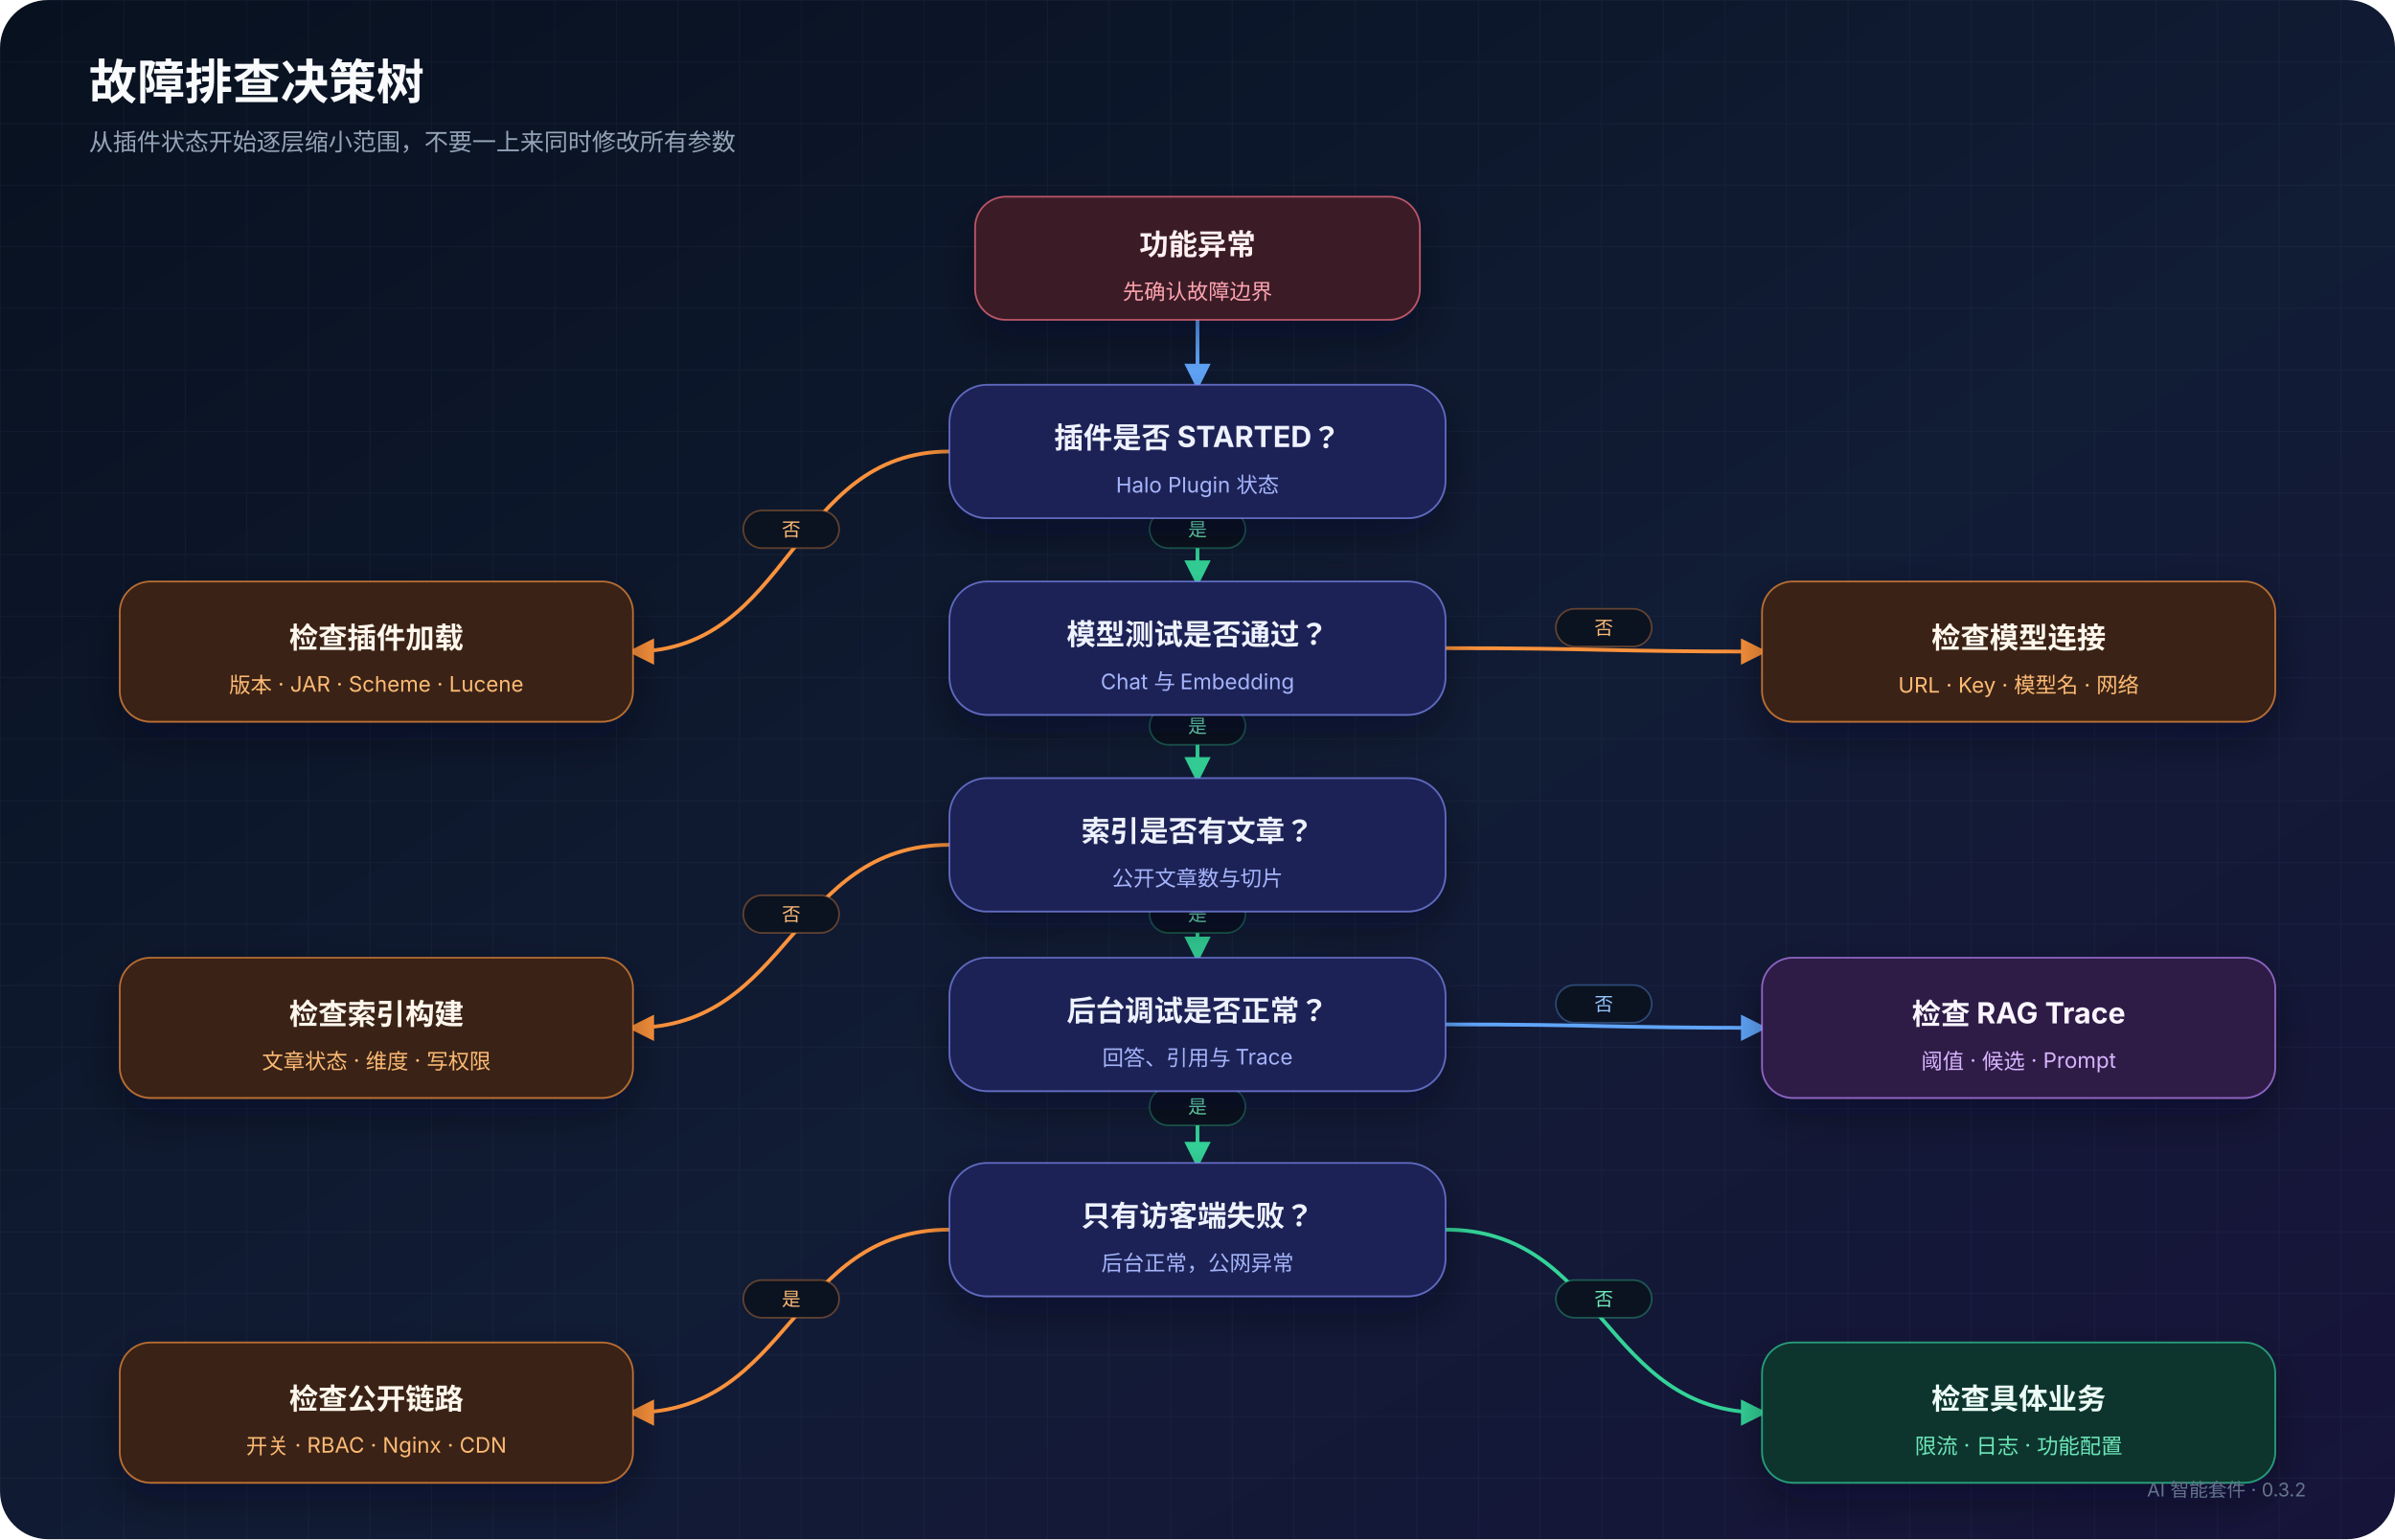
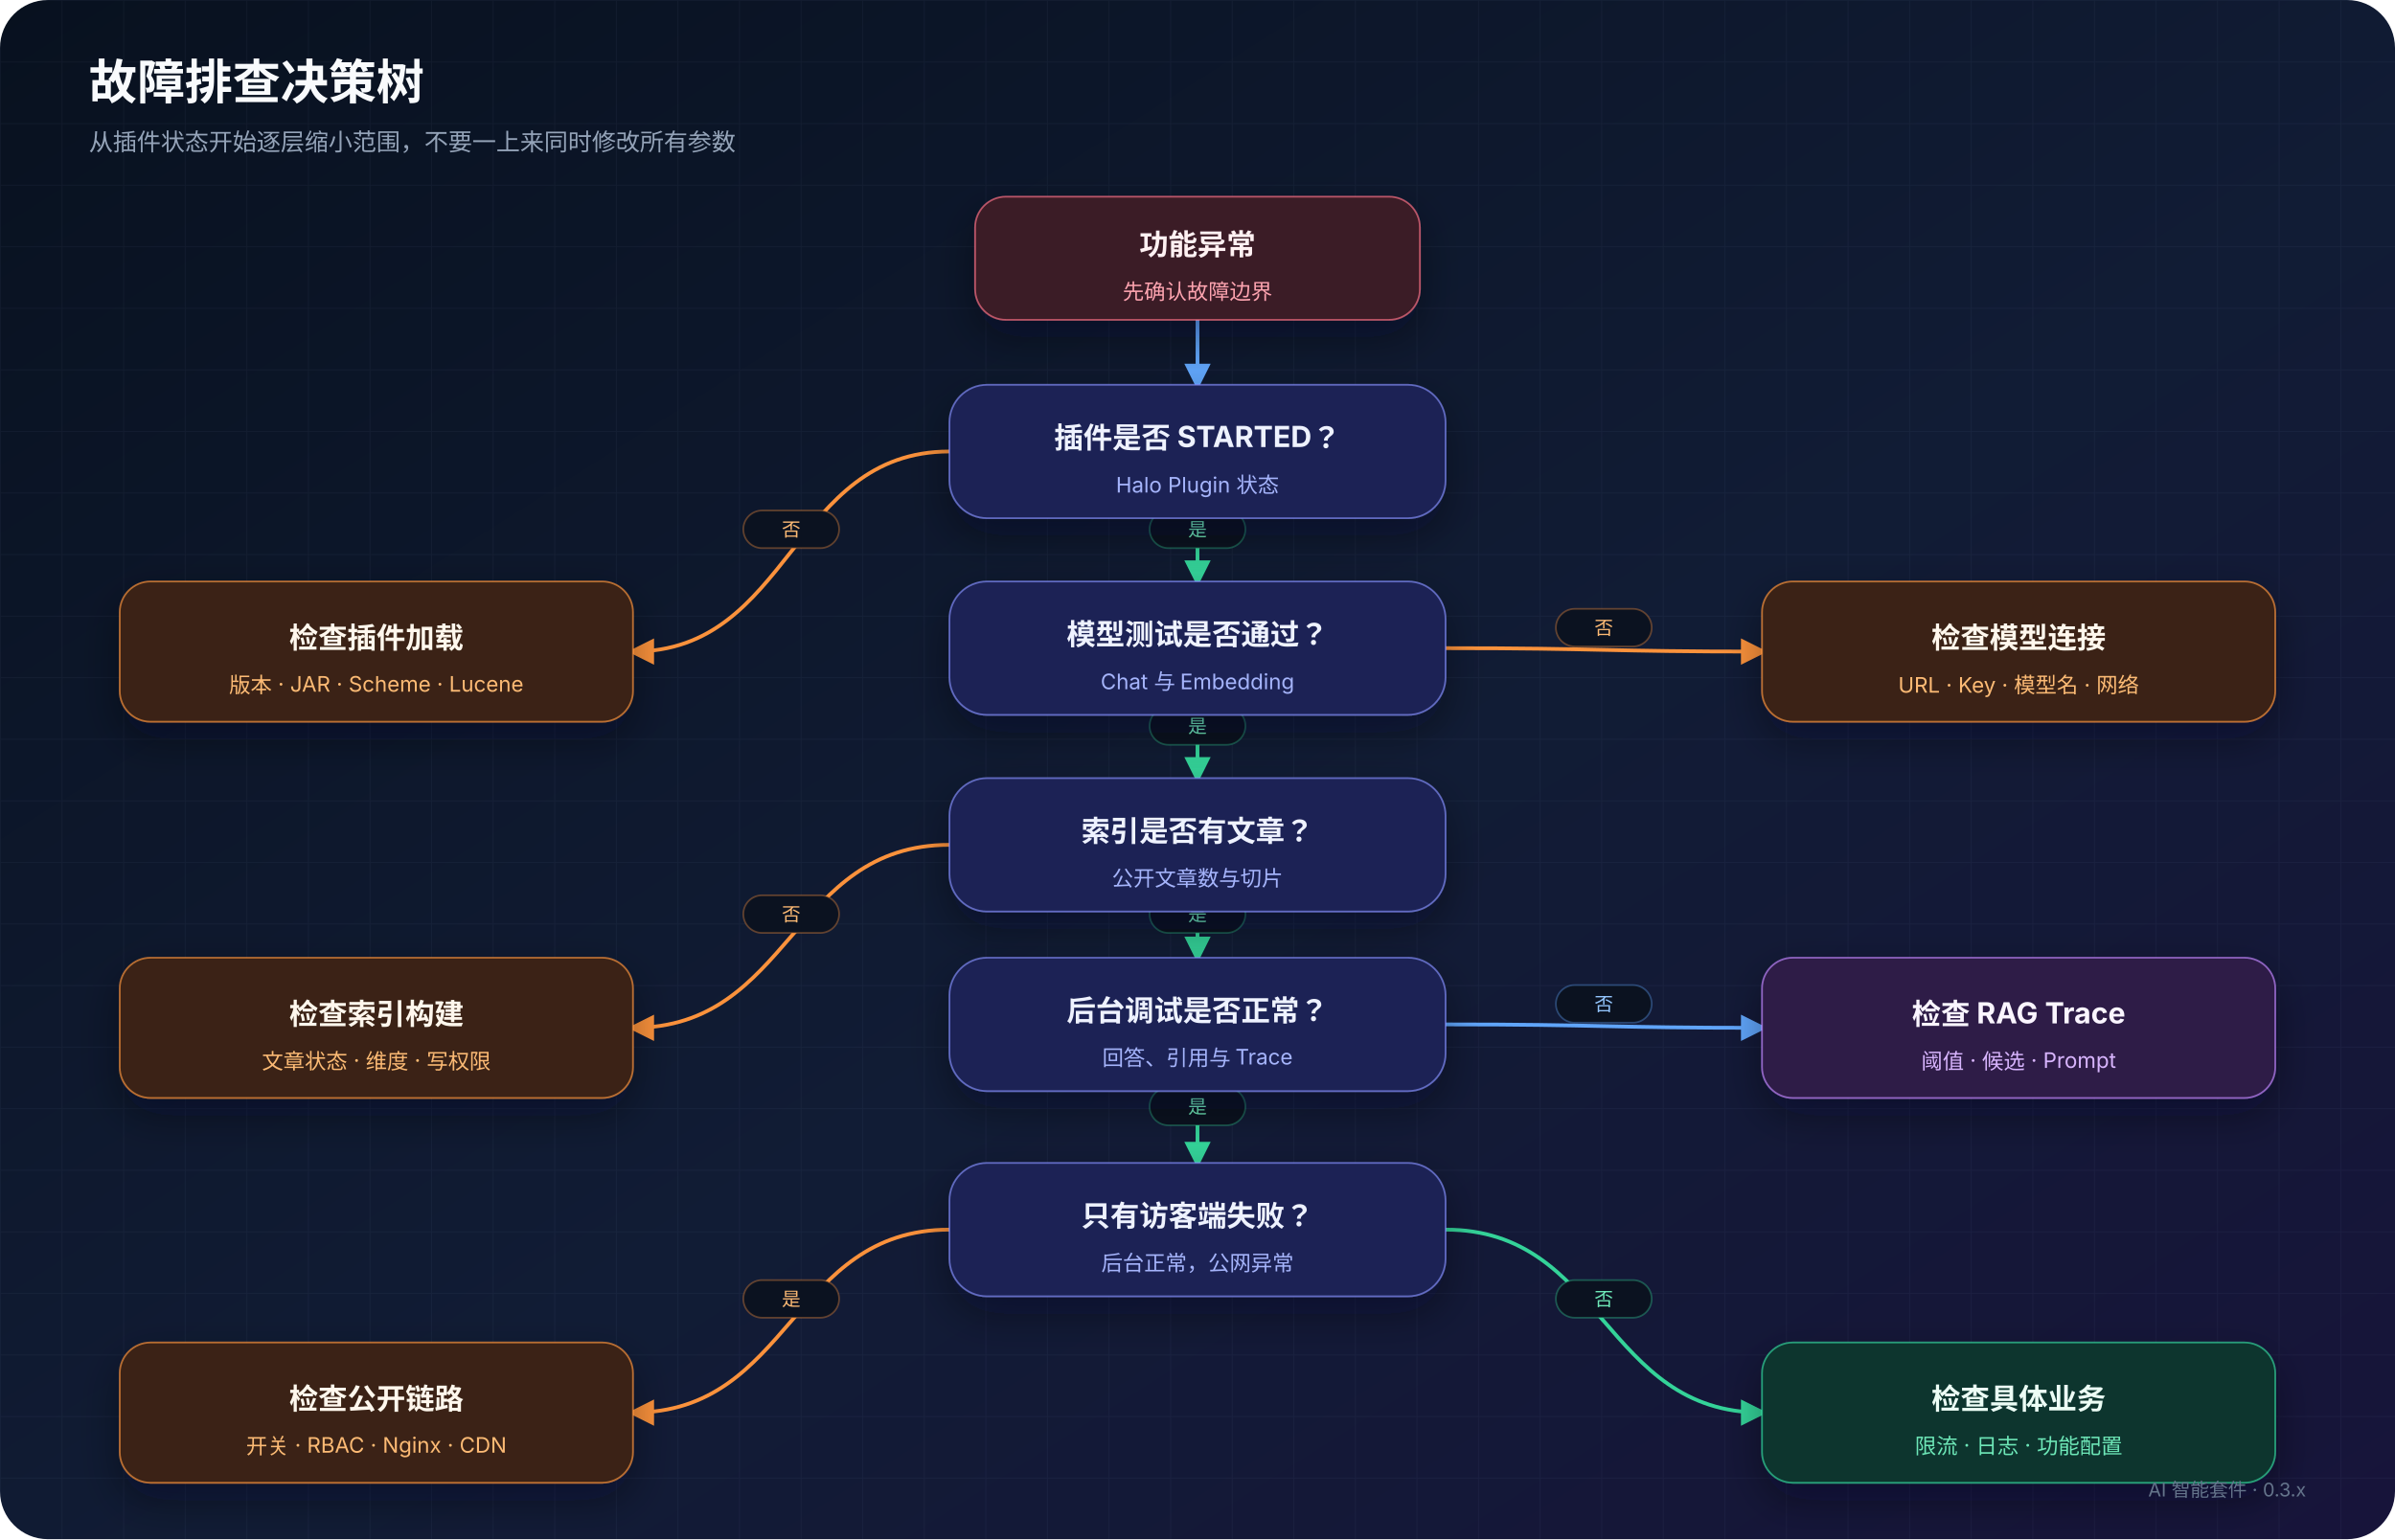
<svg xmlns="http://www.w3.org/2000/svg" width="1400" height="900" viewBox="0 0 1400 900" fill="none" role="img" aria-labelledby="diagram-title diagram-desc" preserveAspectRatio="xMidYMid meet">
  <defs>
    <linearGradient id="bg" x1="0" y1="0" x2="1" y2="1">
      <stop stop-color="#08111F" />
      <stop offset=".55" stop-color="#111C35" />
      <stop offset="1" stop-color="#17143A" />
    </linearGradient>
    <pattern id="grid" width="36" height="36" patternUnits="userSpaceOnUse">
      <path d="M36 0H0V36" fill="none" stroke="#C7D2FE" stroke-opacity=".045" />
    </pattern>
    <filter id="shadow" x="-25%" y="-30%" width="150%" height="170%">
      <feDropShadow dx="0" dy="10" stdDeviation="12" flood-color="#020617" flood-opacity=".38" />
    </filter>
    <marker id="arrow" viewBox="0 0 10 10" refX="8" refY="5" markerWidth="7" markerHeight="7" orient="auto">
      <path d="M0 0L10 5L0 10Z" fill="#60A5FA" />
    </marker>
    <marker id="arrowGreen" viewBox="0 0 10 10" refX="8" refY="5" markerWidth="7" markerHeight="7" orient="auto">
      <path d="M0 0L10 5L0 10Z" fill="#34D399" />
    </marker>
    <marker id="arrowOrange" viewBox="0 0 10 10" refX="8" refY="5" markerWidth="7" markerHeight="7" orient="auto">
      <path d="M0 0L10 5L0 10Z" fill="#FB923C" />
    </marker>
  </defs>
  <rect width="1400" height="900" rx="28" fill="url(#bg)" />
  <rect width="1400" height="900" rx="28" fill="url(#grid)" />
  <text x="52" y="58" fill="#F8FAFC" font-family="Inter, PingFang SC, Microsoft YaHei, sans-serif" font-size="28" font-weight="760">故障排查决策树</text>
  <text x="52" y="88" fill="#94A3B8" font-family="Inter, PingFang SC, Microsoft YaHei, sans-serif" font-size="14">从插件状态开始逐层缩小范围，不要一上来同时修改所有参数</text>
  <path d="M700 187 C700 206,700 206,700 225" stroke="#60A5FA" stroke-width="2.2" fill="none" marker-end="url(#arrow)" />
  <path d="M555 264 C462.5 264,462.5 381,370 381" stroke="#FB923C" stroke-width="2.2" fill="none" marker-end="url(#arrowOrange)" />
  <rect x="434.5" y="298.5" width="56" height="22" rx="11" fill="#0B1220" stroke="#FB923C" stroke-opacity=".35" />
  <text x="462.5" y="313.5" text-anchor="middle" fill="#FDBA74" font-family="Inter, PingFang SC, sans-serif" font-size="11">否</text>
  <path d="M700 303 C700 321.5,700 321.5,700 340" stroke="#34D399" stroke-width="2.2" fill="none" marker-end="url(#arrowGreen)" />
  <rect x="672" y="298.5" width="56" height="22" rx="11" fill="#0B1220" stroke="#34D399" stroke-opacity=".35" />
  <text x="700" y="313.5" text-anchor="middle" fill="#6EE7B7" font-family="Inter, PingFang SC, sans-serif" font-size="11">是</text>
  <path d="M845 379 C937.5 379,937.5 381,1030 381" stroke="#FB923C" stroke-width="2.2" fill="none" marker-end="url(#arrowOrange)" />
  <rect x="909.5" y="356" width="56" height="22" rx="11" fill="#0B1220" stroke="#FB923C" stroke-opacity=".35" />
  <text x="937.5" y="371" text-anchor="middle" fill="#FDBA74" font-family="Inter, PingFang SC, sans-serif" font-size="11">否</text>
  <path d="M700 418 C700 436.5,700 436.5,700 455" stroke="#34D399" stroke-width="2.2" fill="none" marker-end="url(#arrowGreen)" />
  <rect x="672" y="413.5" width="56" height="22" rx="11" fill="#0B1220" stroke="#34D399" stroke-opacity=".35" />
  <text x="700" y="428.5" text-anchor="middle" fill="#6EE7B7" font-family="Inter, PingFang SC, sans-serif" font-size="11">是</text>
  <path d="M555 494 C462.5 494,462.5 601,370 601" stroke="#FB923C" stroke-width="2.2" fill="none" marker-end="url(#arrowOrange)" />
  <rect x="434.5" y="523.5" width="56" height="22" rx="11" fill="#0B1220" stroke="#FB923C" stroke-opacity=".35" />
  <text x="462.5" y="538.5" text-anchor="middle" fill="#FDBA74" font-family="Inter, PingFang SC, sans-serif" font-size="11">否</text>
  <path d="M700 533 C700 546.5,700 546.5,700 560" stroke="#34D399" stroke-width="2.2" fill="none" marker-end="url(#arrowGreen)" />
  <rect x="672" y="523.5" width="56" height="22" rx="11" fill="#0B1220" stroke="#34D399" stroke-opacity=".35" />
  <text x="700" y="538.5" text-anchor="middle" fill="#6EE7B7" font-family="Inter, PingFang SC, sans-serif" font-size="11">是</text>
  <path d="M845 599 C937.5 599,937.5 601,1030 601" stroke="#60A5FA" stroke-width="2.2" fill="none" marker-end="url(#arrow)" />
  <rect x="909.5" y="576" width="56" height="22" rx="11" fill="#0B1220" stroke="#60A5FA" stroke-opacity=".35" />
  <text x="937.5" y="591" text-anchor="middle" fill="#93C5FD" font-family="Inter, PingFang SC, sans-serif" font-size="11">否</text>
  <path d="M700 638 C700 659,700 659,700 680" stroke="#34D399" stroke-width="2.2" fill="none" marker-end="url(#arrowGreen)" />
  <rect x="672" y="636" width="56" height="22" rx="11" fill="#0B1220" stroke="#34D399" stroke-opacity=".35" />
  <text x="700" y="651" text-anchor="middle" fill="#6EE7B7" font-family="Inter, PingFang SC, sans-serif" font-size="11">是</text>
  <path d="M555 719 C462.5 719,462.5 826,370 826" stroke="#FB923C" stroke-width="2.2" fill="none" marker-end="url(#arrowOrange)" />
  <rect x="434.5" y="748.5" width="56" height="22" rx="11" fill="#0B1220" stroke="#FB923C" stroke-opacity=".35" />
  <text x="462.5" y="763.5" text-anchor="middle" fill="#FDBA74" font-family="Inter, PingFang SC, sans-serif" font-size="11">是</text>
  <path d="M845 719 C937.5 719,937.5 826,1030 826" stroke="#34D399" stroke-width="2.2" fill="none" marker-end="url(#arrowGreen)" />
  <rect x="909.5" y="748.5" width="56" height="22" rx="11" fill="#0B1220" stroke="#34D399" stroke-opacity=".35" />
  <text x="937.5" y="763.5" text-anchor="middle" fill="#6EE7B7" font-family="Inter, PingFang SC, sans-serif" font-size="11">否</text>
  <g filter="url(#shadow)">
    <rect x="570" y="115" width="260" height="72" rx="18" fill="#3B1A27" stroke="#FB7185" stroke-opacity=".68" />
    <text x="700" y="149" text-anchor="middle" fill="#FFF1F2" font-family="Inter, PingFang SC, Microsoft YaHei, sans-serif" font-size="17" font-weight="720">功能异常</text>
    <text x="700" y="175" text-anchor="middle" fill="#FDA4AF" font-family="Inter, PingFang SC, Microsoft YaHei, sans-serif" font-size="12.5">先确认故障边界</text>
  </g>
  <g filter="url(#shadow)">
    <rect x="555" y="225" width="290" height="78" rx="22" fill="#1E2455" stroke="#818CF8" stroke-opacity=".68" />
    <text x="700" y="262" text-anchor="middle" fill="#EEF2FF" font-family="Inter, PingFang SC, Microsoft YaHei, sans-serif" font-size="17" font-weight="720">插件是否 STARTED？</text>
    <text x="700" y="288" text-anchor="middle" fill="#A5B4FC" font-family="Inter, PingFang SC, Microsoft YaHei, sans-serif" font-size="12.5">Halo Plugin 状态</text>
  </g>
  <g filter="url(#shadow)">
    <rect x="70" y="340" width="300" height="82" rx="18" fill="#3A2416" stroke="#FB923C" stroke-opacity=".68" />
    <text x="220" y="379" text-anchor="middle" fill="#FFF7ED" font-family="Inter, PingFang SC, Microsoft YaHei, sans-serif" font-size="17" font-weight="720">检查插件加载</text>
    <text x="220" y="405" text-anchor="middle" fill="#FDBA74" font-family="Inter, PingFang SC, Microsoft YaHei, sans-serif" font-size="12.5">版本 · JAR · Scheme · Lucene</text>
  </g>
  <g filter="url(#shadow)">
    <rect x="555" y="340" width="290" height="78" rx="22" fill="#1E2455" stroke="#818CF8" stroke-opacity=".68" />
    <text x="700" y="377" text-anchor="middle" fill="#EEF2FF" font-family="Inter, PingFang SC, Microsoft YaHei, sans-serif" font-size="17" font-weight="720">模型测试是否通过？</text>
    <text x="700" y="403" text-anchor="middle" fill="#A5B4FC" font-family="Inter, PingFang SC, Microsoft YaHei, sans-serif" font-size="12.5">Chat 与 Embedding</text>
  </g>
  <g filter="url(#shadow)">
    <rect x="1030" y="340" width="300" height="82" rx="18" fill="#3A2416" stroke="#FB923C" stroke-opacity=".68" />
    <text x="1180" y="379" text-anchor="middle" fill="#FFF7ED" font-family="Inter, PingFang SC, Microsoft YaHei, sans-serif" font-size="17" font-weight="720">检查模型连接</text>
    <text x="1180" y="405" text-anchor="middle" fill="#FDBA74" font-family="Inter, PingFang SC, Microsoft YaHei, sans-serif" font-size="12.5">URL · Key · 模型名 · 网络</text>
  </g>
  <g filter="url(#shadow)">
    <rect x="555" y="455" width="290" height="78" rx="22" fill="#1E2455" stroke="#818CF8" stroke-opacity=".68" />
    <text x="700" y="492" text-anchor="middle" fill="#EEF2FF" font-family="Inter, PingFang SC, Microsoft YaHei, sans-serif" font-size="17" font-weight="720">索引是否有文章？</text>
    <text x="700" y="518" text-anchor="middle" fill="#A5B4FC" font-family="Inter, PingFang SC, Microsoft YaHei, sans-serif" font-size="12.5">公开文章数与切片</text>
  </g>
  <g filter="url(#shadow)">
    <rect x="70" y="560" width="300" height="82" rx="18" fill="#3A2416" stroke="#FB923C" stroke-opacity=".68" />
    <text x="220" y="599" text-anchor="middle" fill="#FFF7ED" font-family="Inter, PingFang SC, Microsoft YaHei, sans-serif" font-size="17" font-weight="720">检查索引构建</text>
    <text x="220" y="625" text-anchor="middle" fill="#FDBA74" font-family="Inter, PingFang SC, Microsoft YaHei, sans-serif" font-size="12.5">文章状态 · 维度 · 写权限</text>
  </g>
  <g filter="url(#shadow)">
    <rect x="555" y="560" width="290" height="78" rx="22" fill="#1E2455" stroke="#818CF8" stroke-opacity=".68" />
    <text x="700" y="597" text-anchor="middle" fill="#EEF2FF" font-family="Inter, PingFang SC, Microsoft YaHei, sans-serif" font-size="17" font-weight="720">后台调试是否正常？</text>
    <text x="700" y="623" text-anchor="middle" fill="#A5B4FC" font-family="Inter, PingFang SC, Microsoft YaHei, sans-serif" font-size="12.5">回答、引用与 Trace</text>
  </g>
  <g filter="url(#shadow)">
    <rect x="1030" y="560" width="300" height="82" rx="18" fill="#2D1D46" stroke="#C084FC" stroke-opacity=".68" />
    <text x="1180" y="599" text-anchor="middle" fill="#FAF5FF" font-family="Inter, PingFang SC, Microsoft YaHei, sans-serif" font-size="17" font-weight="720">检查 RAG Trace</text>
    <text x="1180" y="625" text-anchor="middle" fill="#D8B4FE" font-family="Inter, PingFang SC, Microsoft YaHei, sans-serif" font-size="12.5">阈值 · 候选 · Prompt</text>
  </g>
  <g filter="url(#shadow)">
    <rect x="555" y="680" width="290" height="78" rx="22" fill="#1E2455" stroke="#818CF8" stroke-opacity=".68" />
    <text x="700" y="717" text-anchor="middle" fill="#EEF2FF" font-family="Inter, PingFang SC, Microsoft YaHei, sans-serif" font-size="17" font-weight="720">只有访客端失败？</text>
    <text x="700" y="743" text-anchor="middle" fill="#A5B4FC" font-family="Inter, PingFang SC, Microsoft YaHei, sans-serif" font-size="12.5">后台正常，公网异常</text>
  </g>
  <g filter="url(#shadow)">
    <rect x="70" y="785" width="300" height="82" rx="18" fill="#3A2416" stroke="#FB923C" stroke-opacity=".68" />
    <text x="220" y="824" text-anchor="middle" fill="#FFF7ED" font-family="Inter, PingFang SC, Microsoft YaHei, sans-serif" font-size="17" font-weight="720">检查公开链路</text>
    <text x="220" y="850" text-anchor="middle" fill="#FDBA74" font-family="Inter, PingFang SC, Microsoft YaHei, sans-serif" font-size="12.5">开关 · RBAC · Nginx · CDN</text>
  </g>
  <g filter="url(#shadow)">
    <rect x="1030" y="785" width="300" height="82" rx="18" fill="#0B352F" stroke="#34D399" stroke-opacity=".68" />
    <text x="1180" y="824" text-anchor="middle" fill="#ECFDF5" font-family="Inter, PingFang SC, Microsoft YaHei, sans-serif" font-size="17" font-weight="720">检查具体业务</text>
    <text x="1180" y="850" text-anchor="middle" fill="#6EE7B7" font-family="Inter, PingFang SC, Microsoft YaHei, sans-serif" font-size="12.5">限流 · 日志 · 功能配置</text>
  </g>
-   <text x="1348" y="875" text-anchor="end" fill="#64748B" font-family="Inter, PingFang SC, sans-serif" font-size="11">AI 智能套件 · 0.3.2</text>
+   <text x="1348" y="875" text-anchor="end" fill="#64748B" font-family="Inter, PingFang SC, sans-serif" font-size="11">AI 智能套件 · 0.3.x</text>
</svg>
